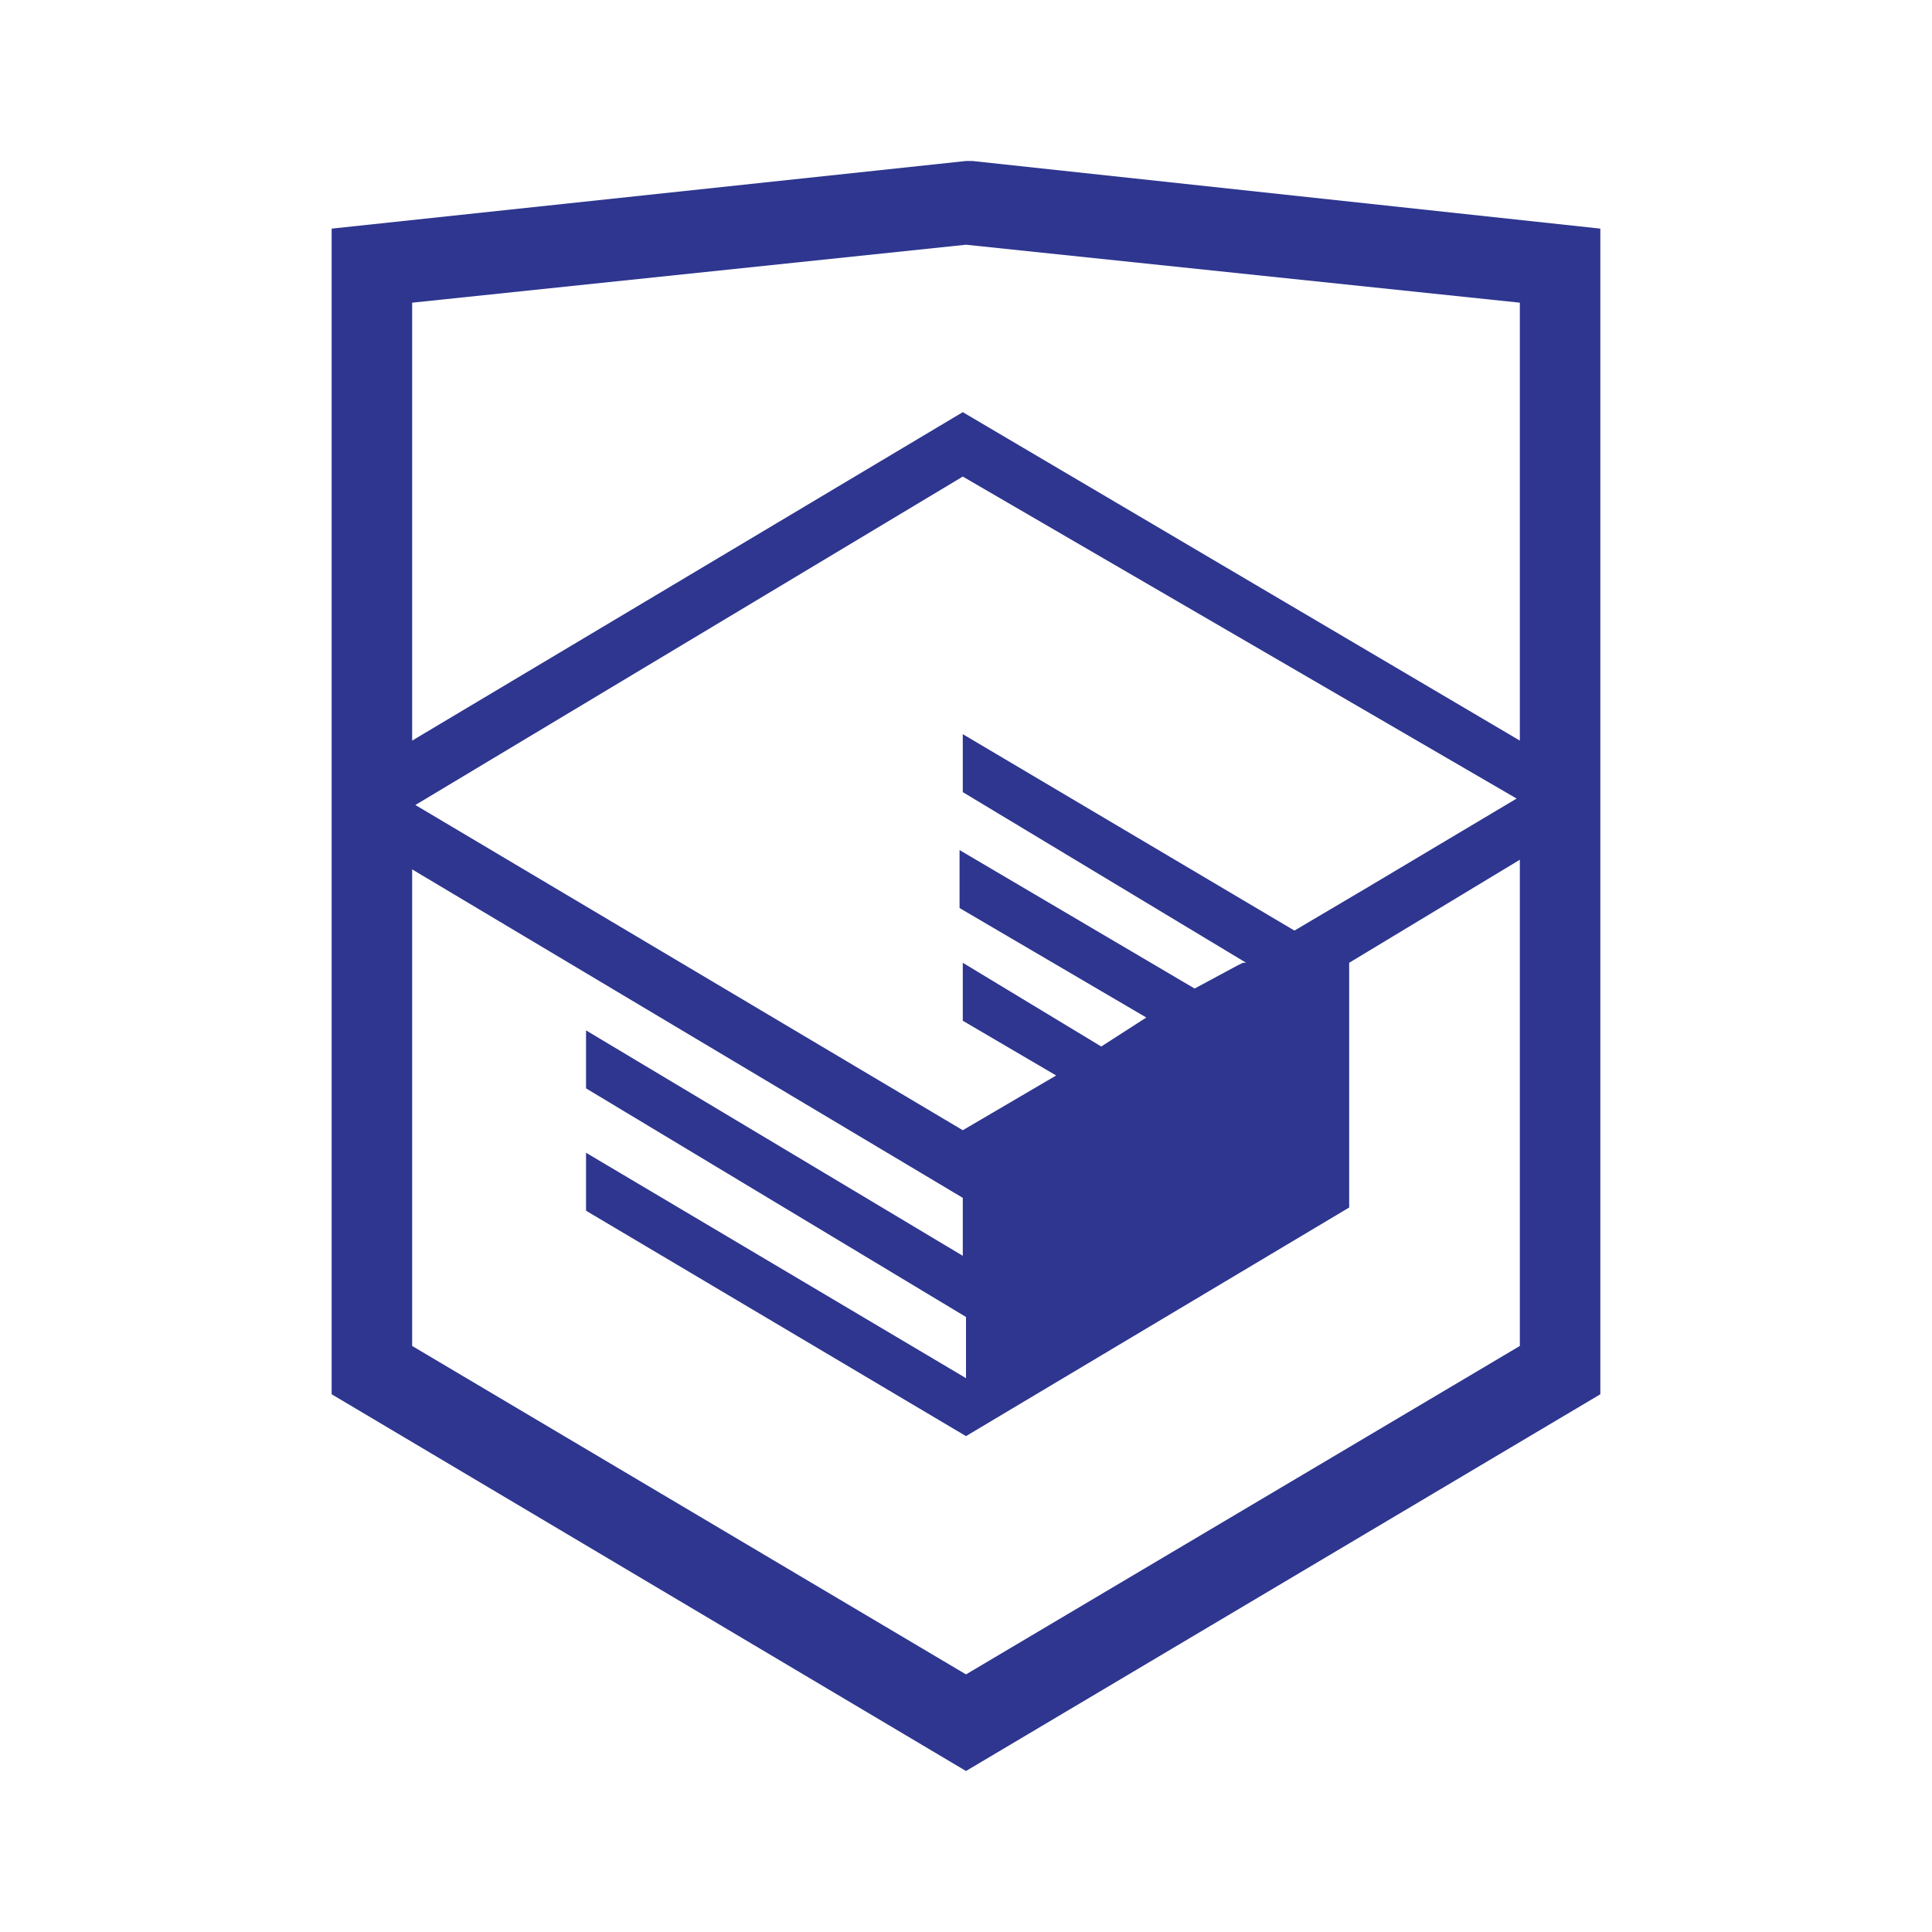
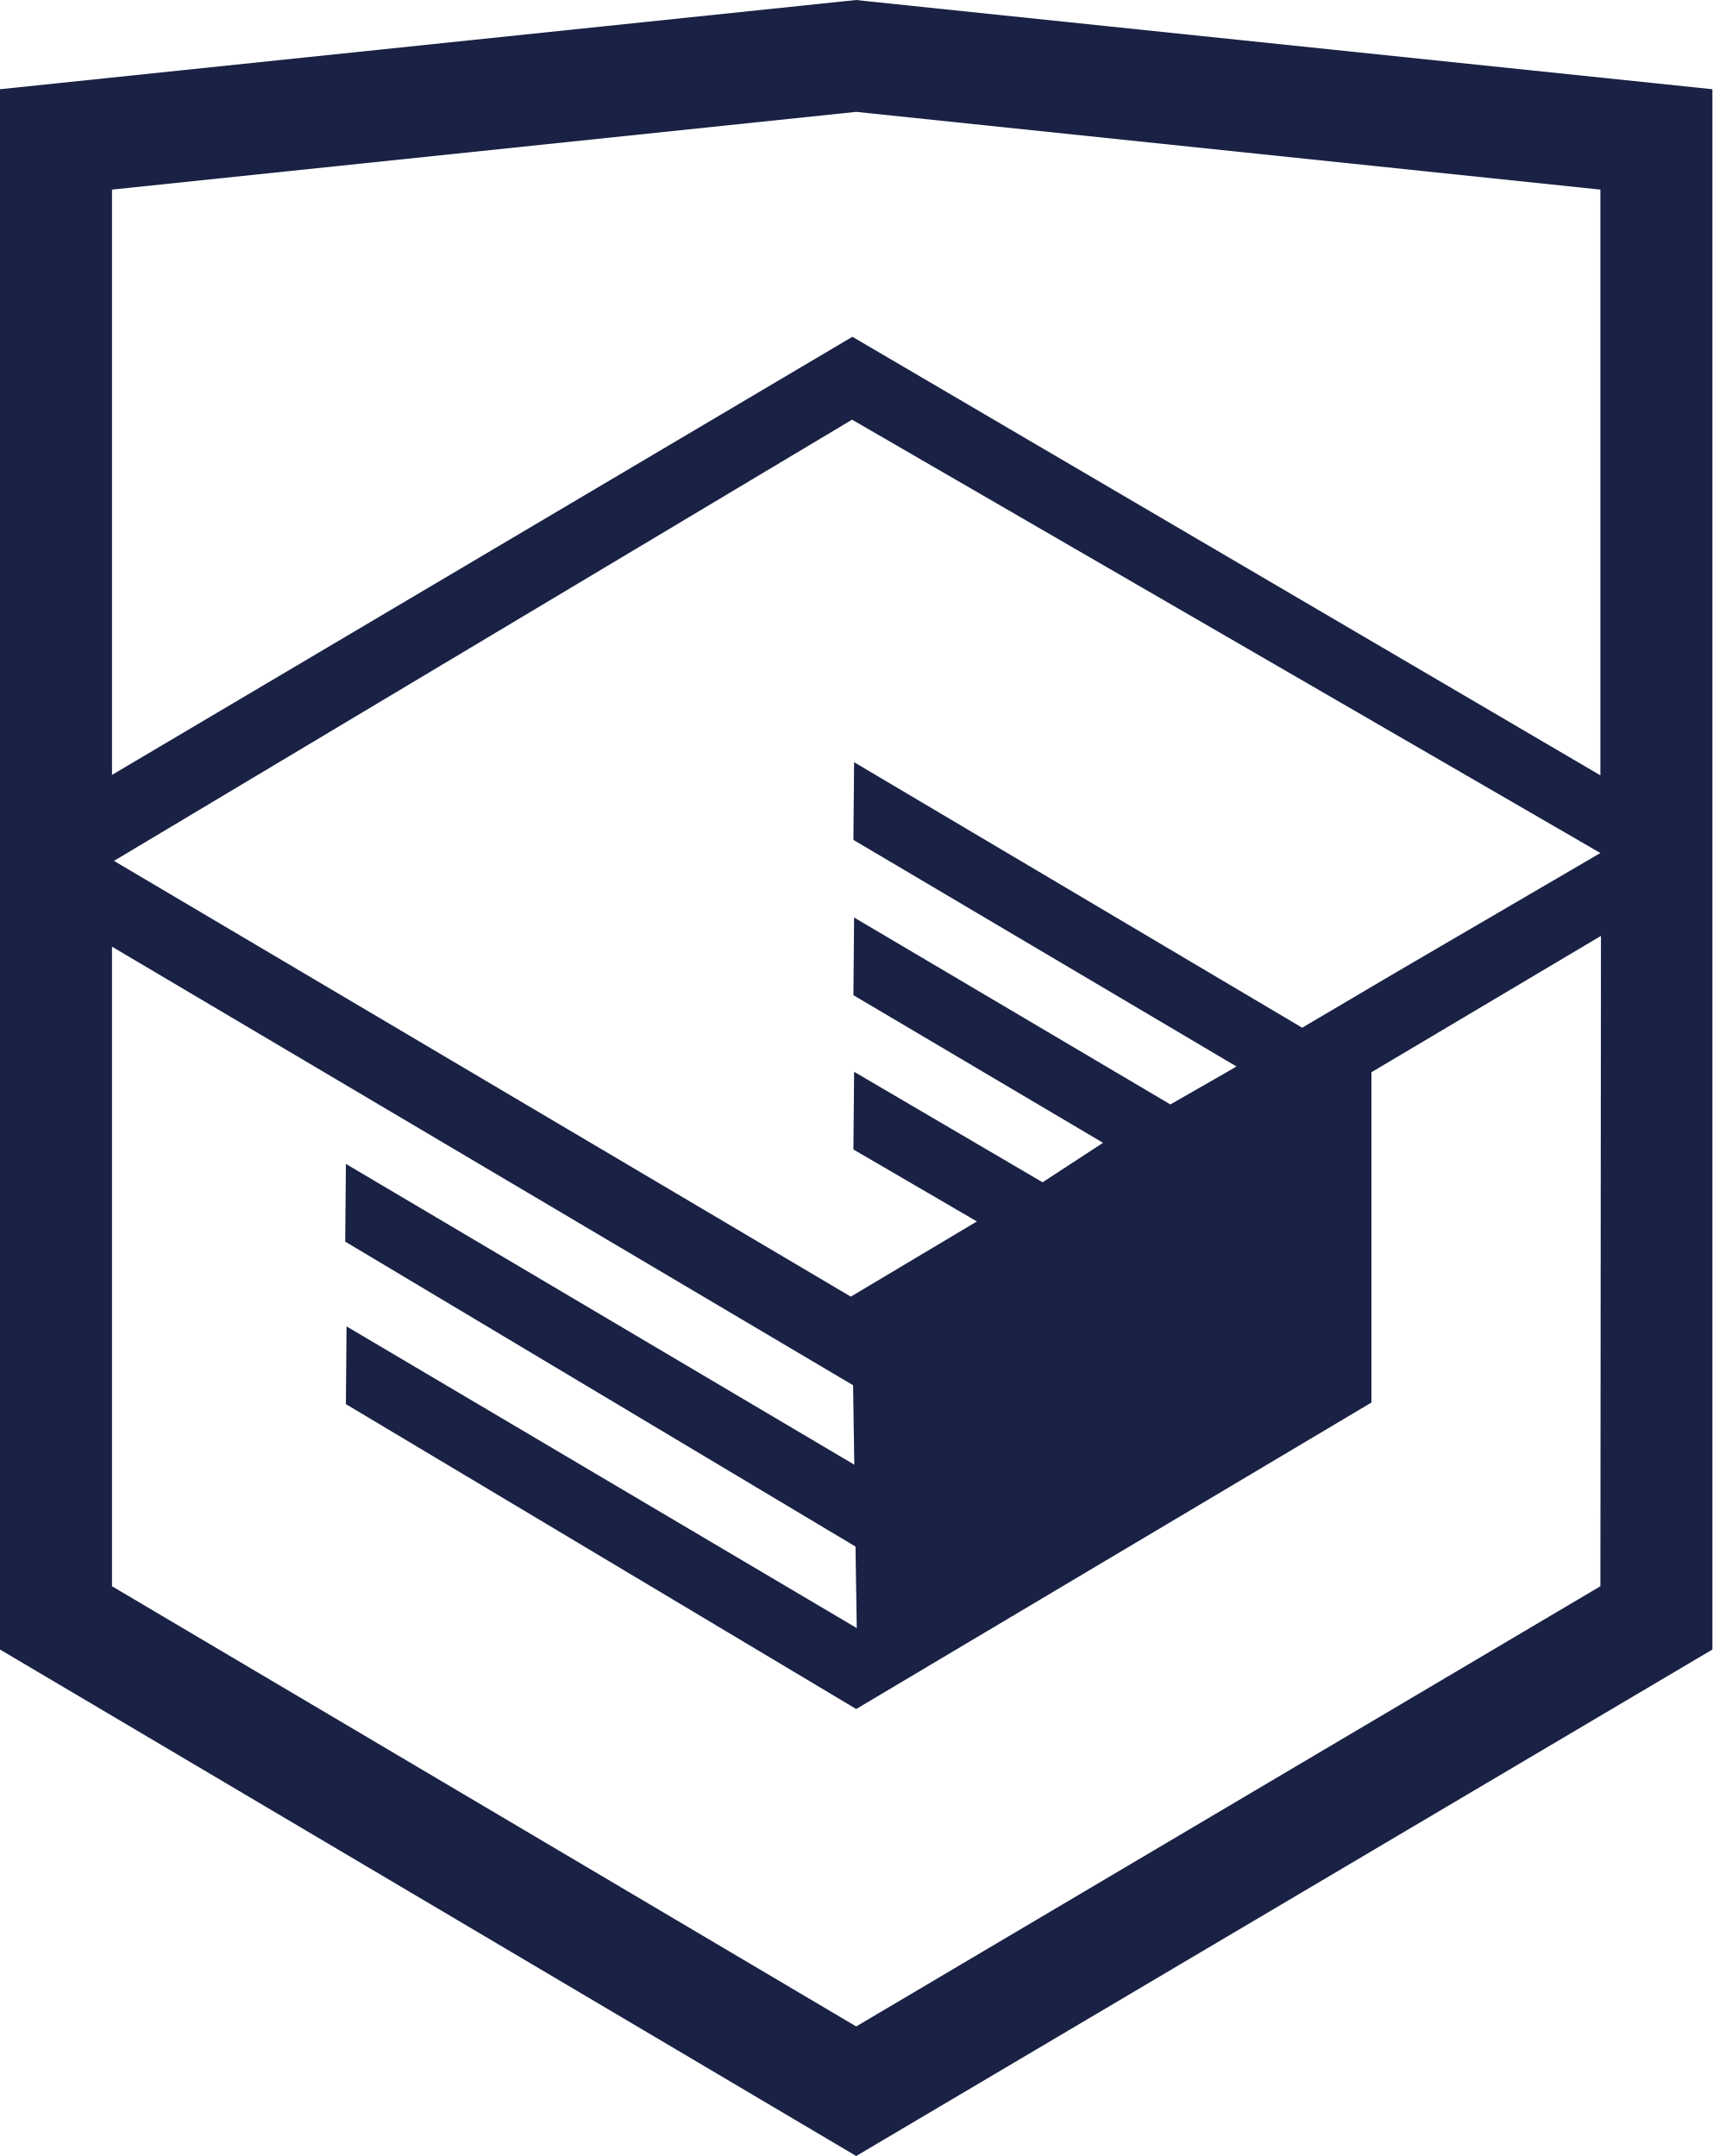
- <svg xmlns="http://www.w3.org/2000/svg" viewBox="0 0 60 60">
-   <path fill="#2E368F" d="M30.2 5h-.2l-19.7 2.1v36.2l19.7 11.7 19.7-11.7v-36.2l-19.5-2.1zm17 36.8l-17.2 10.2-17.2-10.2v-14.8l17.1 10.2v1.8l-11.7-7v1.8l11.8 7.1v1.9l-11.8-7v1.8l11.8 7 11.9-7.1v-7.6l5.3-3.2v15.1zm-.1-17l-4.7 2.8-2.2 1.3-10.3-6.1v1.8l8.8 5.3h-.1l-.2.1-1.3.7-7.3-4.3v1.8l5.8 3.4-1.4.9-4.3-2.6v1.8l2.9 1.7-2.9 1.7-17-10.1 17-10.2 17.2 10zm.1-1.8l-17.3-10.2-17.1 10.2v-13.6l17.2-1.8 17.2 1.8v13.6z" />
+ <svg xmlns="http://www.w3.org/2000/svg" width="27" height="34" viewBox="0 0 27 34" fill="none">
+   <path d="M13.643 0.016L13.5 0L0 1.407V26.013L13.5 34L27 26.013V1.407L13.643 0.016ZM25.234 25.015L13.5 31.957L1.766 25.015V14.929L13.451 21.845L13.47 23.098L5.454 18.355L5.443 19.58L13.489 24.389L13.509 25.675L5.464 20.917L5.454 22.143L13.5 26.951L21.624 22.118V20.893V16.909L25.243 14.759L25.234 25.015ZM25.234 13.452L22.015 15.332L20.532 16.207L13.467 12.02L13.456 13.245L19.496 16.818L19.443 16.849L19.313 16.925L18.454 17.417L13.467 14.469L13.456 15.694L17.392 18.022L16.459 18.631L16.438 18.644L13.467 16.902L13.456 18.127L15.403 19.262L13.415 20.448L1.797 13.576L13.435 6.618L25.234 13.452ZM25.234 12.227L13.44 5.311L1.766 12.22V2.99L13.5 1.764L25.234 2.99V12.227Z" fill="#192144" />
</svg>
